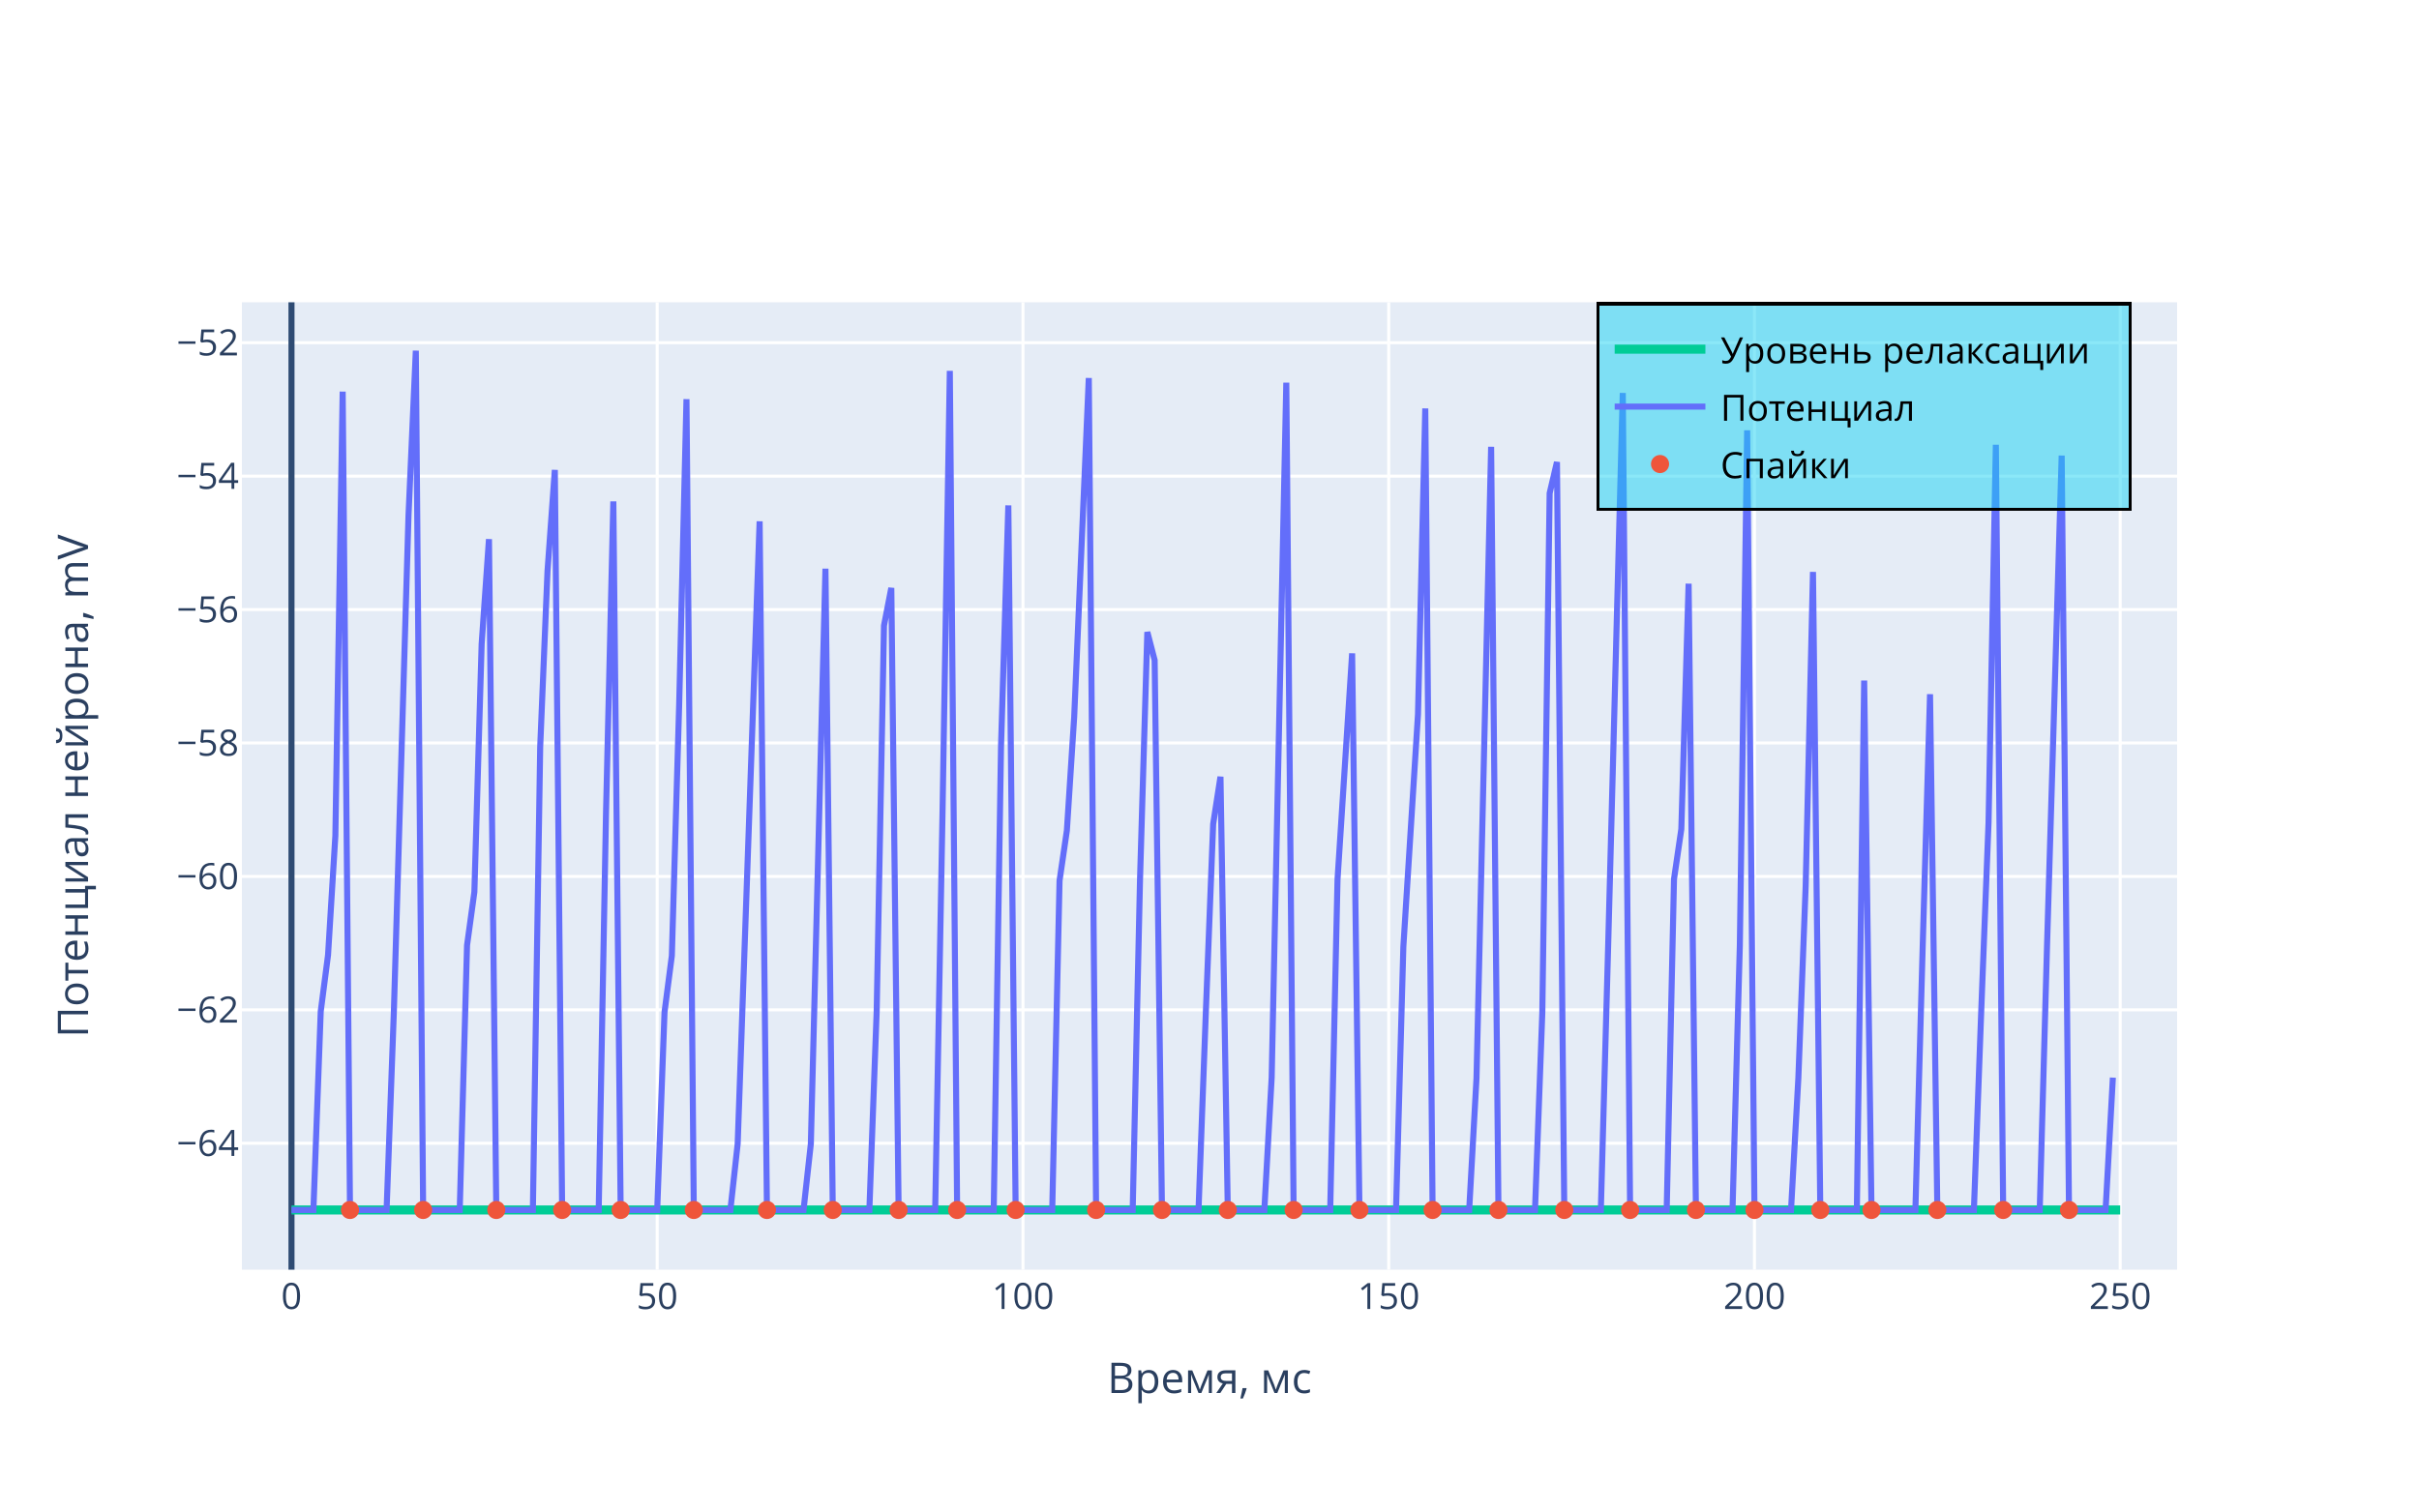
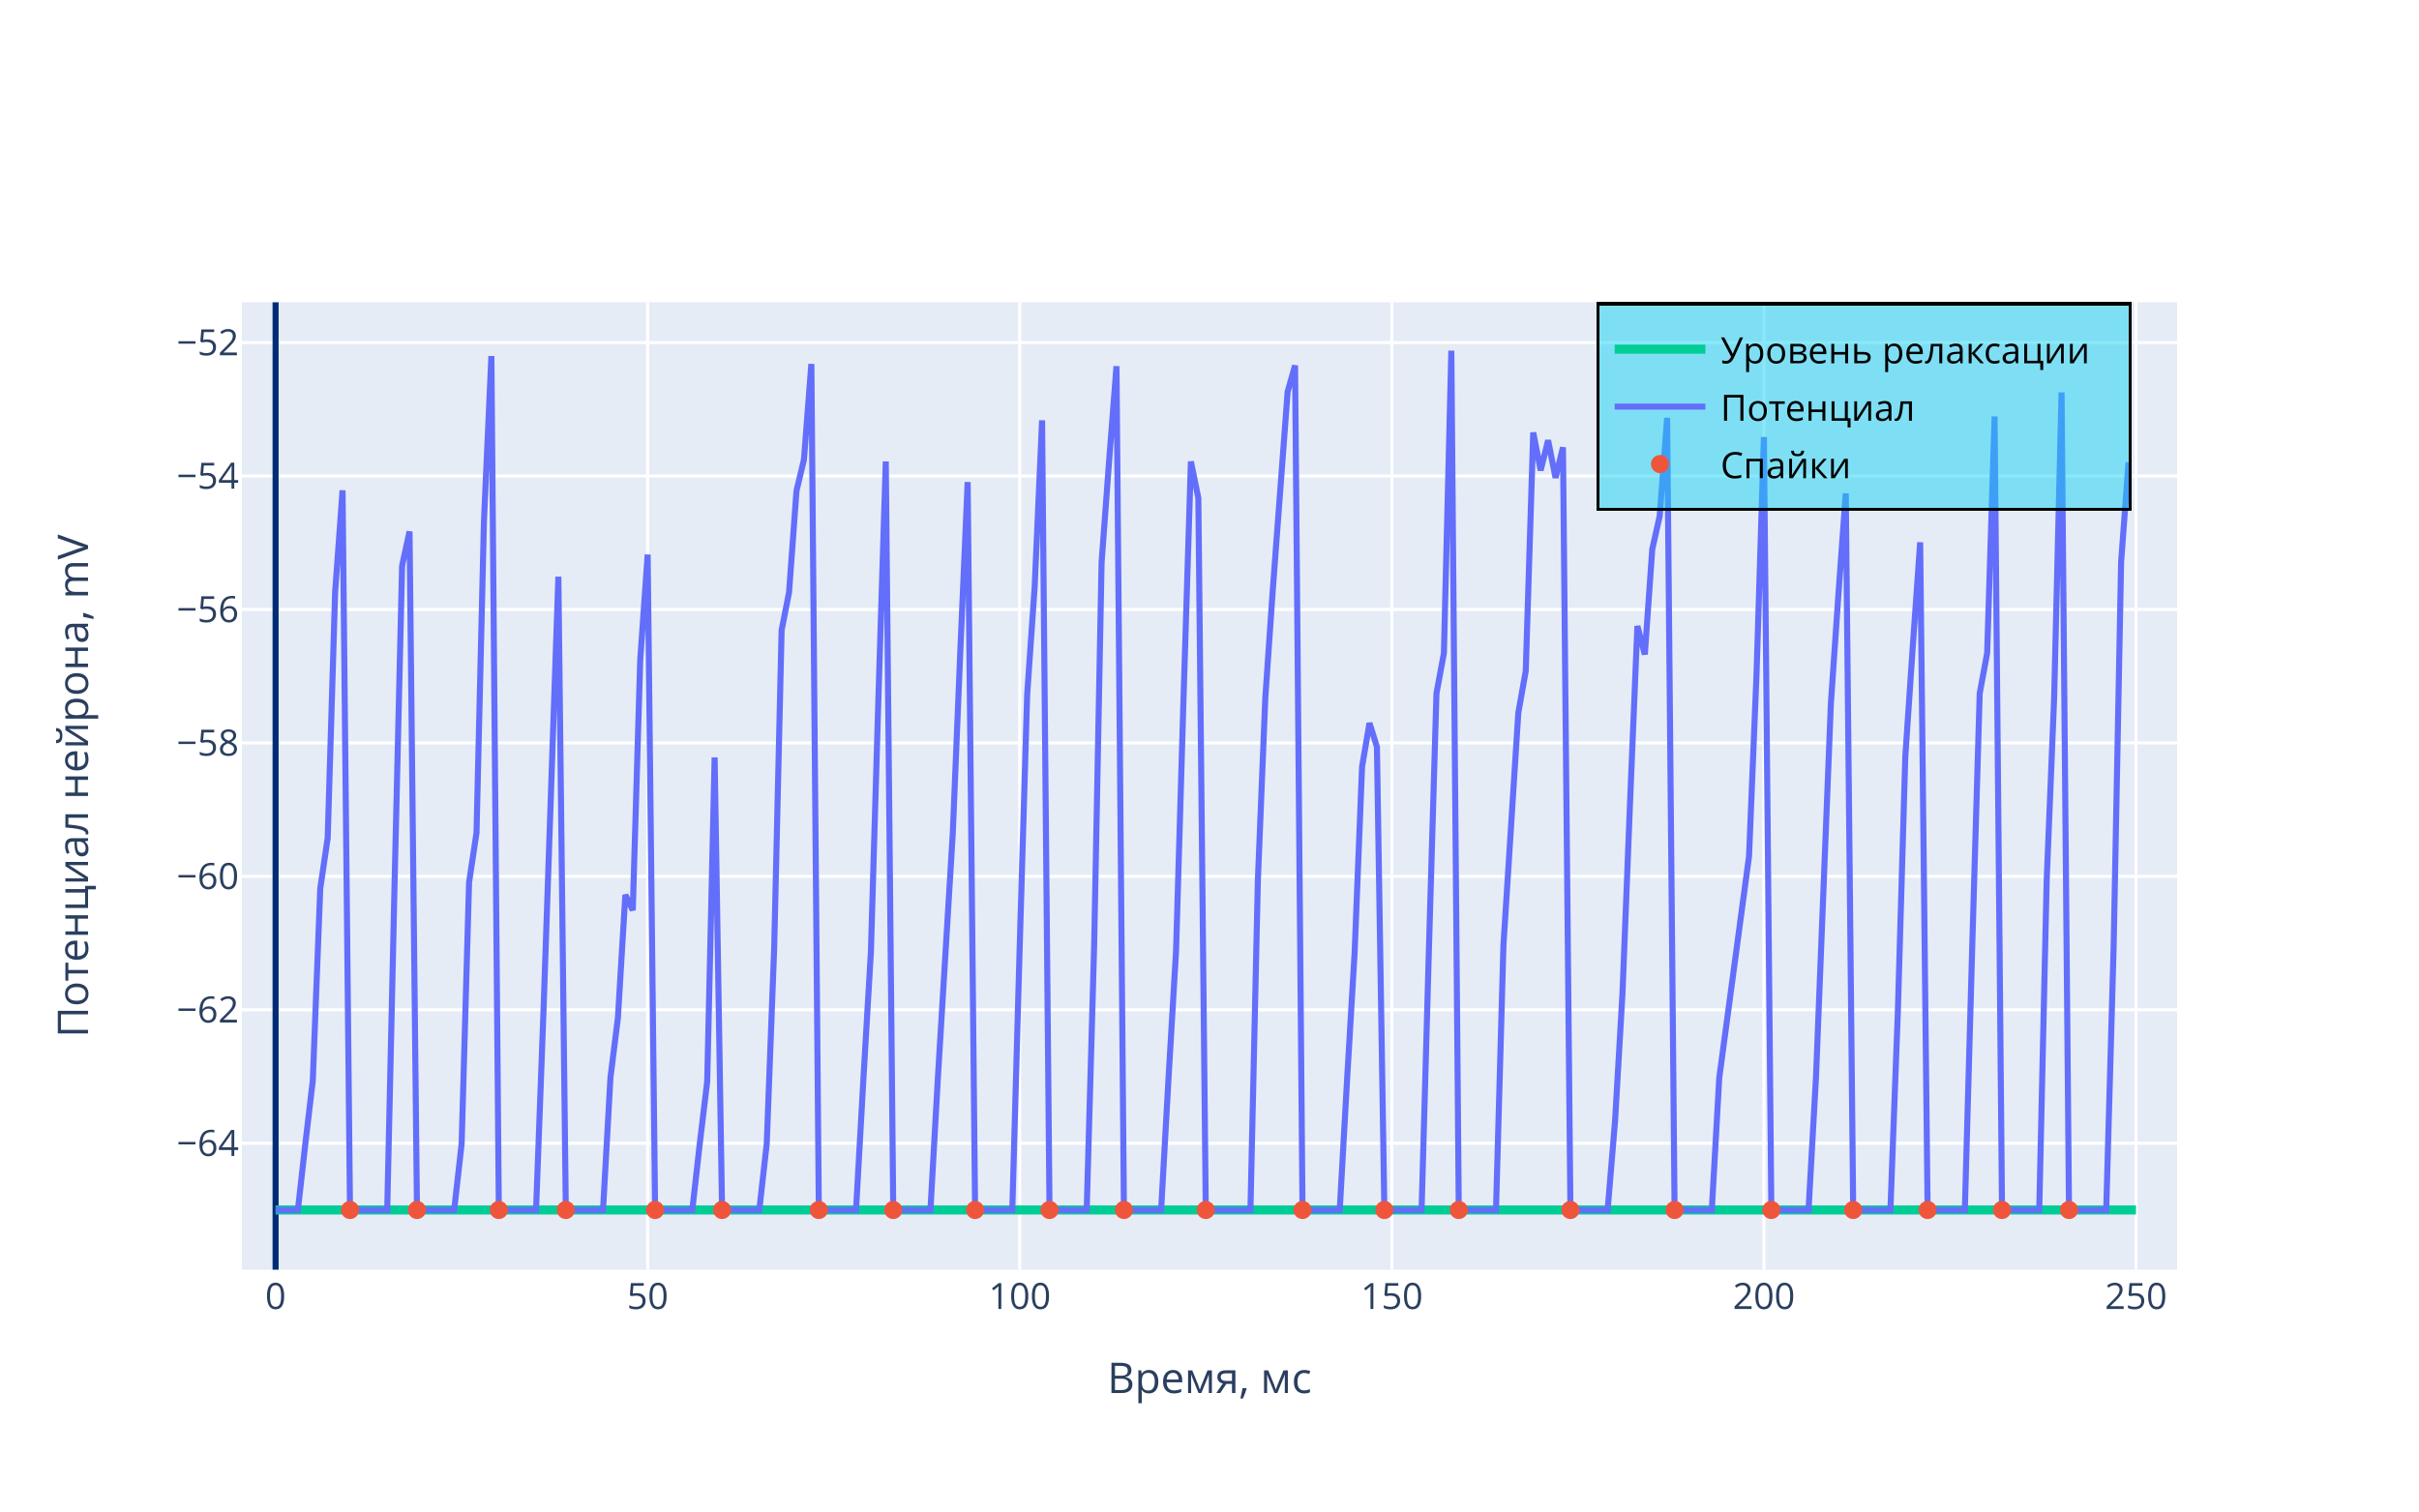
<svg xmlns="http://www.w3.org/2000/svg" class="main-svg" width="800" height="500" style="" viewBox="0 0 800 500">
  <rect x="0" y="0" width="800" height="500" style="fill: rgb(255, 255, 255); fill-opacity: 1;" />
-   <defs id="defs-a1946f">
+   <defs id="defs-df3d58">
    <g class="clips">
-       <clipPath id="clipa1946fxyplot" class="plotclip">
+       <clipPath id="clipdf3d58xyplot" class="plotclip">
        <rect width="640" height="320" />
      </clipPath>
-       <clipPath class="axesclip" id="clipa1946fx">
+       <clipPath class="axesclip" id="clipdf3d58x">
        <rect x="80" y="0" width="640" height="500" />
      </clipPath>
-       <clipPath class="axesclip" id="clipa1946fy">
+       <clipPath class="axesclip" id="clipdf3d58y">
        <rect x="0" y="100" width="800" height="320" />
      </clipPath>
-       <clipPath class="axesclip" id="clipa1946fxy">
+       <clipPath class="axesclip" id="clipdf3d58xy">
        <rect x="80" y="100" width="640" height="320" />
      </clipPath>
    </g>
    <g class="gradients" />
  </defs>
  <g class="bglayer">
    <rect class="bg" x="80" y="100" width="640" height="320" style="fill: rgb(229, 236, 246); fill-opacity: 1; stroke-width: 0;" />
  </g>
  <g class="layer-below">
    <g class="imagelayer" />
    <g class="shapelayer" />
  </g>
  <g class="cartesianlayer">
    <g class="subplot xy">
      <g class="layer-subplot">
        <g class="shapelayer" />
        <g class="imagelayer" />
      </g>
      <g class="gridlayer">
        <g class="x">
-           <path class="xgrid crisp" transform="translate(217.35,0)" d="M0,100v320" style="stroke: rgb(255, 255, 255); stroke-opacity: 1; stroke-width: 1px;" />
-           <path class="xgrid crisp" transform="translate(338.31,0)" d="M0,100v320" style="stroke: rgb(255, 255, 255); stroke-opacity: 1; stroke-width: 1px;" />
-           <path class="xgrid crisp" transform="translate(459.27,0)" d="M0,100v320" style="stroke: rgb(255, 255, 255); stroke-opacity: 1; stroke-width: 1px;" />
-           <path class="xgrid crisp" transform="translate(580.23,0)" d="M0,100v320" style="stroke: rgb(255, 255, 255); stroke-opacity: 1; stroke-width: 1px;" />
-           <path class="xgrid crisp" transform="translate(701.18,0)" d="M0,100v320" style="stroke: rgb(255, 255, 255); stroke-opacity: 1; stroke-width: 1px;" />
+           <path class="xgrid crisp" transform="translate(214.19,0)" d="M0,100v320" style="stroke: rgb(255, 255, 255); stroke-opacity: 1; stroke-width: 1px;" />
+           <path class="xgrid crisp" transform="translate(337.24,0)" d="M0,100v320" style="stroke: rgb(255, 255, 255); stroke-opacity: 1; stroke-width: 1px;" />
+           <path class="xgrid crisp" transform="translate(460.3,0)" d="M0,100v320" style="stroke: rgb(255, 255, 255); stroke-opacity: 1; stroke-width: 1px;" />
+           <path class="xgrid crisp" transform="translate(583.35,0)" d="M0,100v320" style="stroke: rgb(255, 255, 255); stroke-opacity: 1; stroke-width: 1px;" />
+           <path class="xgrid crisp" transform="translate(706.4,0)" d="M0,100v320" style="stroke: rgb(255, 255, 255); stroke-opacity: 1; stroke-width: 1px;" />
        </g>
        <g class="y">
          <path class="ygrid crisp" transform="translate(0,378.18)" d="M80,0h640" style="stroke: rgb(255, 255, 255); stroke-opacity: 1; stroke-width: 1px;" />
-           <path class="ygrid crisp" transform="translate(0,334.05)" d="M80,0h640" style="stroke: rgb(255, 255, 255); stroke-opacity: 1; stroke-width: 1px;" />
-           <path class="ygrid crisp" transform="translate(0,289.91)" d="M80,0h640" style="stroke: rgb(255, 255, 255); stroke-opacity: 1; stroke-width: 1px;" />
-           <path class="ygrid crisp" transform="translate(0,245.77)" d="M80,0h640" style="stroke: rgb(255, 255, 255); stroke-opacity: 1; stroke-width: 1px;" />
-           <path class="ygrid crisp" transform="translate(0,201.64)" d="M80,0h640" style="stroke: rgb(255, 255, 255); stroke-opacity: 1; stroke-width: 1px;" />
-           <path class="ygrid crisp" transform="translate(0,157.5)" d="M80,0h640" style="stroke: rgb(255, 255, 255); stroke-opacity: 1; stroke-width: 1px;" />
-           <path class="ygrid crisp" transform="translate(0,113.36)" d="M80,0h640" style="stroke: rgb(255, 255, 255); stroke-opacity: 1; stroke-width: 1px;" />
+           <path class="ygrid crisp" transform="translate(0,334.03)" d="M80,0h640" style="stroke: rgb(255, 255, 255); stroke-opacity: 1; stroke-width: 1px;" />
+           <path class="ygrid crisp" transform="translate(0,289.89)" d="M80,0h640" style="stroke: rgb(255, 255, 255); stroke-opacity: 1; stroke-width: 1px;" />
+           <path class="ygrid crisp" transform="translate(0,245.75)" d="M80,0h640" style="stroke: rgb(255, 255, 255); stroke-opacity: 1; stroke-width: 1px;" />
+           <path class="ygrid crisp" transform="translate(0,201.6)" d="M80,0h640" style="stroke: rgb(255, 255, 255); stroke-opacity: 1; stroke-width: 1px;" />
+           <path class="ygrid crisp" transform="translate(0,157.46)" d="M80,0h640" style="stroke: rgb(255, 255, 255); stroke-opacity: 1; stroke-width: 1px;" />
+           <path class="ygrid crisp" transform="translate(0,113.32)" d="M80,0h640" style="stroke: rgb(255, 255, 255); stroke-opacity: 1; stroke-width: 1px;" />
        </g>
      </g>
      <g class="zerolinelayer">
-         <path class="xzl zl crisp" transform="translate(96.4,0)" d="M0,100v320" style="stroke: rgb(46, 75, 115); stroke-opacity: 1; stroke-width: 2px;" />
+         <path class="xzl zl crisp" transform="translate(91.14,0)" d="M0,100v320" style="stroke: rgb(0, 44, 117); stroke-opacity: 1; stroke-width: 2px;" />
      </g>
      <path class="xlines-below" />
      <path class="ylines-below" />
      <g class="overlines-below" />
      <g class="xaxislayer-below" />
      <g class="yaxislayer-below" />
      <g class="overaxes-below" />
-       <g class="plot" transform="translate(80, 100)" clip-path="url('#clipa1946fxyplot')">
+       <g class="plot" transform="translate(80, 100)" clip-path="url('#clipdf3d58xyplot')">
        <g class="scatterlayer mlayer">
-           <g class="trace scatter trace1aacc60c-46f0-4ff7-a05c-959d903c5d66" style="stroke-miterlimit: 2; opacity: 1;">
+           <g class="trace scatter trace0b7b9756-6a3b-45e0-a275-cda5da3c0eb3" style="stroke-miterlimit: 2; opacity: 1;">
            <g class="fills" />
            <g class="errorbars" />
            <g class="lines">
-               <path class="js-line" d="M16.4,300.25L621.18,300.25" style="vector-effect: non-scaling-stroke; fill: none; stroke: rgb(0, 204, 150); stroke-opacity: 1; stroke-width: 3px; opacity: 1;" />
+               <path class="js-line" d="M11.14,300.25L626.4,300.25" style="vector-effect: non-scaling-stroke; fill: none; stroke: rgb(0, 204, 150); stroke-opacity: 1; stroke-width: 3px; opacity: 1;" />
            </g>
            <g class="points" />
            <g class="text" />
          </g>
-           <g class="trace scatter trace7c05cce0-8222-4cb8-ab54-c8e8aa248146" style="stroke-miterlimit: 2; opacity: 1;">
+           <g class="trace scatter trace4dea738e-9487-4d4b-bfd1-151cd78e9931" style="stroke-miterlimit: 2; opacity: 1;">
            <g class="fills" />
            <g class="errorbars" />
            <g class="lines">
-               <path class="js-line" d="M16.4,300.25L23.65,300.25L26.07,234.58L28.49,215.9L30.91,176.48L33.33,29.54L35.75,300.25L47.85,300.25L50.26,234.57L55.1,70.47L57.52,16L59.94,300.25L62.36,300.25L72.04,300.25L74.46,212.69L76.88,195.07L79.29,113L81.71,78.35L84.13,300.25L96.23,300.25L98.65,147.13L101.07,88.92L103.49,55.45L105.91,300.25L108.32,300.25L118,300.25L120.42,168.91L122.84,65.86L125.26,300.25L137.35,300.25L139.77,234.83L142.19,216.13L144.61,133.09L147.03,32.04L149.45,300.25L161.55,300.25L163.96,278.36L171.22,72.45L173.64,300.25L185.74,300.25L188.16,278.36L192.99,88.11L195.41,300.25L207.51,300.25L209.93,234.58L212.35,106.94L214.77,94.48L217.19,300.25L219.61,300.25L229.28,300.25L231.7,169.27L234.12,22.68L236.54,300.25L248.64,300.25L251.05,147.01L253.47,67.18L255.89,300.25L267.99,300.25L270.41,191.31L272.83,174.73L275.25,137.18L280.08,25.05L282.5,300.25L294.6,300.25L297.02,191.04L299.44,109.07L301.86,118.39L304.28,300.25L306.69,300.25L316.37,300.25L318.79,234.83L321.21,172.6L323.63,156.94L326.05,300.25L328.47,300.25L338.14,300.25L340.56,256.47L345.4,26.59L347.82,300.25L359.92,300.25L362.34,190.91L367.17,116.13L369.59,300.25L381.69,300.25L384.11,213.2L388.95,136.31L391.36,35.11L393.78,300.25L396.2,300.25L405.88,300.25L408.3,256.72L413.14,47.8L415.56,300.25L427.65,300.25L430.07,234.83L432.49,63.15L434.91,52.83L437.33,300.25L439.75,300.25L449.42,300.25L451.84,212.94L456.68,29.99L459.1,300.25L471.2,300.25L473.62,190.8L476.04,174.25L478.45,93.08L480.87,300.25L483.29,300.25L492.97,300.25L495.39,212.69L497.81,42.34L500.23,300.25L512.32,300.25L514.74,256.72L517.16,193.17L519.58,89.19L522,300.25L524.42,300.25L534.09,300.25L536.51,125.13L538.93,300.25L541.35,300.25L553.45,300.25L555.87,212.94L558.29,129.64L560.71,300.25L572.8,300.25L575.22,234.58L577.64,172.12L580.06,47.13L582.48,300.25L584.9,300.25L594.57,300.25L596.99,212.69L601.83,50.71L604.25,300.25L616.35,300.25L618.76,256.47" style="vector-effect: non-scaling-stroke; fill: none; stroke: rgb(99, 110, 250); stroke-opacity: 1; stroke-width: 2px; opacity: 1;" />
+               <path class="js-line" d="M11.14,300.25L18.52,300.25L20.98,278.36L23.44,257.53L25.91,193.93L28.37,177.23L30.83,95.91L33.29,62.2L35.75,300.25L48.06,300.25L50.52,191.03L52.98,87.14L55.44,75.81L57.9,300.25L60.36,300.25L70.2,300.25L72.67,278.36L75.13,191.85L77.59,175.49L80.05,72.36L82.51,17.79L84.97,300.25L87.43,300.25L97.28,300.25L99.74,234.57L104.66,90.76L107.12,300.25L119.43,300.25L121.89,256.46L124.35,236.71L126.81,196.02L129.27,201.1L131.73,118.36L134.19,83.45L136.65,300.25L148.96,300.25L151.42,278.36L153.88,257.78L156.34,150.55L158.8,300.25L161.26,300.25L171.11,300.25L173.57,278.36L176.03,213.74L178.49,108.49L180.95,95.95L183.41,62.38L185.87,52.09L188.33,20.4L190.8,300.25L193.26,300.25L203.1,300.25L205.56,256.57L208.02,214.92L210.48,131.76L212.94,52.65L215.41,300.25L227.71,300.25L230.17,256.58L235.09,175.78L237.56,116.16L240.02,59.46L242.48,300.25L254.78,300.25L257.24,212.84L259.7,129.79L262.17,94.31L264.63,39.04L267.09,300.25L279.39,300.25L281.85,212.93L284.31,86.08L286.78,52.74L289.24,21.13L291.7,300.25L304,300.25L306.46,256.46L308.93,214.81L311.39,131.66L313.85,52.67L316.31,64.75L318.77,300.25L321.23,300.25L333.54,300.25L336,191.15L338.46,130.79L340.92,95.27L345.84,29.59L348.3,20.89L350.76,300.25L353.22,300.25L363.07,300.25L365.53,256.63L367.99,215.22L370.45,153.69L372.91,139.19L375.37,147.05L377.83,300.25L380.3,300.25L390.14,300.25L392.6,212.68L395.06,129.37L397.52,116.07L399.98,16L402.44,300.25L414.75,300.25L417.21,212.67L422.13,135.81L424.59,121.94L427.06,43.06L429.52,55.6L431.98,45.64L434.44,58.06L436.9,47.98L439.36,300.25L451.67,300.25L454.13,270.75L456.59,228.4L459.05,166.22L461.51,107.08L463.97,116.5L466.43,81.68L468.89,70.7L471.35,38.22L473.81,300.25L486.12,300.25L488.58,256.57L498.43,183.26L500.89,123.54L503.35,44.58L505.81,300.25L518.11,300.25L520.57,256.46L525.5,132.72L527.96,97.1L530.42,63.22L532.88,300.25L545.19,300.25L547.65,234.57L550.11,150.31L552.57,114.1L555.03,79.39L557.49,300.25L569.8,300.25L572.26,212.68L574.72,129.38L577.18,116.07L579.64,37.76L582.1,300.25L594.41,300.25L596.87,191.15L599.33,131.04L601.79,29.82L604.25,300.25L606.71,300.25L616.56,300.25L619.02,212.93L621.48,85.99L623.94,52.91" style="vector-effect: non-scaling-stroke; fill: none; stroke: rgb(99, 110, 250); stroke-opacity: 1; stroke-width: 2px; opacity: 1;" />
            </g>
            <g class="points" />
            <g class="text" />
          </g>
-           <g class="trace scatter trace1734accd-51f2-407d-a3d0-cf6378fe0af5" style="stroke-miterlimit: 2; opacity: 1;">
+           <g class="trace scatter trace2dc5a9ee-b10d-4828-a8f7-bf69f225e887" style="stroke-miterlimit: 2; opacity: 1;">
            <g class="fills" />
            <g class="errorbars" />
            <g class="lines" />
            <g class="points">
              <path class="point" transform="translate(35.75,300.25)" d="M3,0A3,3 0 1,1 0,-3A3,3 0 0,1 3,0Z" style="opacity: 1; stroke-width: 0px; fill: rgb(239, 85, 59); fill-opacity: 1;" />
-               <path class="point" transform="translate(59.94,300.25)" d="M3,0A3,3 0 1,1 0,-3A3,3 0 0,1 3,0Z" style="opacity: 1; stroke-width: 0px; fill: rgb(239, 85, 59); fill-opacity: 1;" />
-               <path class="point" transform="translate(84.13,300.25)" d="M3,0A3,3 0 1,1 0,-3A3,3 0 0,1 3,0Z" style="opacity: 1; stroke-width: 0px; fill: rgb(239, 85, 59); fill-opacity: 1;" />
-               <path class="point" transform="translate(105.91,300.25)" d="M3,0A3,3 0 1,1 0,-3A3,3 0 0,1 3,0Z" style="opacity: 1; stroke-width: 0px; fill: rgb(239, 85, 59); fill-opacity: 1;" />
-               <path class="point" transform="translate(125.26,300.25)" d="M3,0A3,3 0 1,1 0,-3A3,3 0 0,1 3,0Z" style="opacity: 1; stroke-width: 0px; fill: rgb(239, 85, 59); fill-opacity: 1;" />
-               <path class="point" transform="translate(149.45,300.25)" d="M3,0A3,3 0 1,1 0,-3A3,3 0 0,1 3,0Z" style="opacity: 1; stroke-width: 0px; fill: rgb(239, 85, 59); fill-opacity: 1;" />
-               <path class="point" transform="translate(173.64,300.25)" d="M3,0A3,3 0 1,1 0,-3A3,3 0 0,1 3,0Z" style="opacity: 1; stroke-width: 0px; fill: rgb(239, 85, 59); fill-opacity: 1;" />
-               <path class="point" transform="translate(195.41,300.25)" d="M3,0A3,3 0 1,1 0,-3A3,3 0 0,1 3,0Z" style="opacity: 1; stroke-width: 0px; fill: rgb(239, 85, 59); fill-opacity: 1;" />
-               <path class="point" transform="translate(217.19,300.25)" d="M3,0A3,3 0 1,1 0,-3A3,3 0 0,1 3,0Z" style="opacity: 1; stroke-width: 0px; fill: rgb(239, 85, 59); fill-opacity: 1;" />
-               <path class="point" transform="translate(236.54,300.25)" d="M3,0A3,3 0 1,1 0,-3A3,3 0 0,1 3,0Z" style="opacity: 1; stroke-width: 0px; fill: rgb(239, 85, 59); fill-opacity: 1;" />
-               <path class="point" transform="translate(255.89,300.25)" d="M3,0A3,3 0 1,1 0,-3A3,3 0 0,1 3,0Z" style="opacity: 1; stroke-width: 0px; fill: rgb(239, 85, 59); fill-opacity: 1;" />
-               <path class="point" transform="translate(282.5,300.25)" d="M3,0A3,3 0 1,1 0,-3A3,3 0 0,1 3,0Z" style="opacity: 1; stroke-width: 0px; fill: rgb(239, 85, 59); fill-opacity: 1;" />
-               <path class="point" transform="translate(304.28,300.25)" d="M3,0A3,3 0 1,1 0,-3A3,3 0 0,1 3,0Z" style="opacity: 1; stroke-width: 0px; fill: rgb(239, 85, 59); fill-opacity: 1;" />
-               <path class="point" transform="translate(326.05,300.25)" d="M3,0A3,3 0 1,1 0,-3A3,3 0 0,1 3,0Z" style="opacity: 1; stroke-width: 0px; fill: rgb(239, 85, 59); fill-opacity: 1;" />
-               <path class="point" transform="translate(347.82,300.25)" d="M3,0A3,3 0 1,1 0,-3A3,3 0 0,1 3,0Z" style="opacity: 1; stroke-width: 0px; fill: rgb(239, 85, 59); fill-opacity: 1;" />
-               <path class="point" transform="translate(369.59,300.25)" d="M3,0A3,3 0 1,1 0,-3A3,3 0 0,1 3,0Z" style="opacity: 1; stroke-width: 0px; fill: rgb(239, 85, 59); fill-opacity: 1;" />
-               <path class="point" transform="translate(393.78,300.25)" d="M3,0A3,3 0 1,1 0,-3A3,3 0 0,1 3,0Z" style="opacity: 1; stroke-width: 0px; fill: rgb(239, 85, 59); fill-opacity: 1;" />
-               <path class="point" transform="translate(415.56,300.25)" d="M3,0A3,3 0 1,1 0,-3A3,3 0 0,1 3,0Z" style="opacity: 1; stroke-width: 0px; fill: rgb(239, 85, 59); fill-opacity: 1;" />
-               <path class="point" transform="translate(437.33,300.25)" d="M3,0A3,3 0 1,1 0,-3A3,3 0 0,1 3,0Z" style="opacity: 1; stroke-width: 0px; fill: rgb(239, 85, 59); fill-opacity: 1;" />
-               <path class="point" transform="translate(459.1,300.25)" d="M3,0A3,3 0 1,1 0,-3A3,3 0 0,1 3,0Z" style="opacity: 1; stroke-width: 0px; fill: rgb(239, 85, 59); fill-opacity: 1;" />
-               <path class="point" transform="translate(480.87,300.25)" d="M3,0A3,3 0 1,1 0,-3A3,3 0 0,1 3,0Z" style="opacity: 1; stroke-width: 0px; fill: rgb(239, 85, 59); fill-opacity: 1;" />
-               <path class="point" transform="translate(500.23,300.25)" d="M3,0A3,3 0 1,1 0,-3A3,3 0 0,1 3,0Z" style="opacity: 1; stroke-width: 0px; fill: rgb(239, 85, 59); fill-opacity: 1;" />
-               <path class="point" transform="translate(522,300.25)" d="M3,0A3,3 0 1,1 0,-3A3,3 0 0,1 3,0Z" style="opacity: 1; stroke-width: 0px; fill: rgb(239, 85, 59); fill-opacity: 1;" />
-               <path class="point" transform="translate(538.93,300.25)" d="M3,0A3,3 0 1,1 0,-3A3,3 0 0,1 3,0Z" style="opacity: 1; stroke-width: 0px; fill: rgb(239, 85, 59); fill-opacity: 1;" />
-               <path class="point" transform="translate(560.71,300.25)" d="M3,0A3,3 0 1,1 0,-3A3,3 0 0,1 3,0Z" style="opacity: 1; stroke-width: 0px; fill: rgb(239, 85, 59); fill-opacity: 1;" />
-               <path class="point" transform="translate(582.48,300.25)" d="M3,0A3,3 0 1,1 0,-3A3,3 0 0,1 3,0Z" style="opacity: 1; stroke-width: 0px; fill: rgb(239, 85, 59); fill-opacity: 1;" />
+               <path class="point" transform="translate(57.9,300.25)" d="M3,0A3,3 0 1,1 0,-3A3,3 0 0,1 3,0Z" style="opacity: 1; stroke-width: 0px; fill: rgb(239, 85, 59); fill-opacity: 1;" />
+               <path class="point" transform="translate(84.97,300.25)" d="M3,0A3,3 0 1,1 0,-3A3,3 0 0,1 3,0Z" style="opacity: 1; stroke-width: 0px; fill: rgb(239, 85, 59); fill-opacity: 1;" />
+               <path class="point" transform="translate(107.12,300.25)" d="M3,0A3,3 0 1,1 0,-3A3,3 0 0,1 3,0Z" style="opacity: 1; stroke-width: 0px; fill: rgb(239, 85, 59); fill-opacity: 1;" />
+               <path class="point" transform="translate(136.65,300.25)" d="M3,0A3,3 0 1,1 0,-3A3,3 0 0,1 3,0Z" style="opacity: 1; stroke-width: 0px; fill: rgb(239, 85, 59); fill-opacity: 1;" />
+               <path class="point" transform="translate(158.8,300.25)" d="M3,0A3,3 0 1,1 0,-3A3,3 0 0,1 3,0Z" style="opacity: 1; stroke-width: 0px; fill: rgb(239, 85, 59); fill-opacity: 1;" />
+               <path class="point" transform="translate(190.8,300.25)" d="M3,0A3,3 0 1,1 0,-3A3,3 0 0,1 3,0Z" style="opacity: 1; stroke-width: 0px; fill: rgb(239, 85, 59); fill-opacity: 1;" />
+               <path class="point" transform="translate(215.41,300.25)" d="M3,0A3,3 0 1,1 0,-3A3,3 0 0,1 3,0Z" style="opacity: 1; stroke-width: 0px; fill: rgb(239, 85, 59); fill-opacity: 1;" />
+               <path class="point" transform="translate(242.48,300.25)" d="M3,0A3,3 0 1,1 0,-3A3,3 0 0,1 3,0Z" style="opacity: 1; stroke-width: 0px; fill: rgb(239, 85, 59); fill-opacity: 1;" />
+               <path class="point" transform="translate(267.09,300.25)" d="M3,0A3,3 0 1,1 0,-3A3,3 0 0,1 3,0Z" style="opacity: 1; stroke-width: 0px; fill: rgb(239, 85, 59); fill-opacity: 1;" />
+               <path class="point" transform="translate(291.7,300.25)" d="M3,0A3,3 0 1,1 0,-3A3,3 0 0,1 3,0Z" style="opacity: 1; stroke-width: 0px; fill: rgb(239, 85, 59); fill-opacity: 1;" />
+               <path class="point" transform="translate(318.77,300.25)" d="M3,0A3,3 0 1,1 0,-3A3,3 0 0,1 3,0Z" style="opacity: 1; stroke-width: 0px; fill: rgb(239, 85, 59); fill-opacity: 1;" />
+               <path class="point" transform="translate(350.76,300.25)" d="M3,0A3,3 0 1,1 0,-3A3,3 0 0,1 3,0Z" style="opacity: 1; stroke-width: 0px; fill: rgb(239, 85, 59); fill-opacity: 1;" />
+               <path class="point" transform="translate(377.83,300.25)" d="M3,0A3,3 0 1,1 0,-3A3,3 0 0,1 3,0Z" style="opacity: 1; stroke-width: 0px; fill: rgb(239, 85, 59); fill-opacity: 1;" />
+               <path class="point" transform="translate(402.44,300.25)" d="M3,0A3,3 0 1,1 0,-3A3,3 0 0,1 3,0Z" style="opacity: 1; stroke-width: 0px; fill: rgb(239, 85, 59); fill-opacity: 1;" />
+               <path class="point" transform="translate(439.36,300.25)" d="M3,0A3,3 0 1,1 0,-3A3,3 0 0,1 3,0Z" style="opacity: 1; stroke-width: 0px; fill: rgb(239, 85, 59); fill-opacity: 1;" />
+               <path class="point" transform="translate(473.81,300.25)" d="M3,0A3,3 0 1,1 0,-3A3,3 0 0,1 3,0Z" style="opacity: 1; stroke-width: 0px; fill: rgb(239, 85, 59); fill-opacity: 1;" />
+               <path class="point" transform="translate(505.81,300.25)" d="M3,0A3,3 0 1,1 0,-3A3,3 0 0,1 3,0Z" style="opacity: 1; stroke-width: 0px; fill: rgb(239, 85, 59); fill-opacity: 1;" />
+               <path class="point" transform="translate(532.88,300.25)" d="M3,0A3,3 0 1,1 0,-3A3,3 0 0,1 3,0Z" style="opacity: 1; stroke-width: 0px; fill: rgb(239, 85, 59); fill-opacity: 1;" />
+               <path class="point" transform="translate(557.49,300.25)" d="M3,0A3,3 0 1,1 0,-3A3,3 0 0,1 3,0Z" style="opacity: 1; stroke-width: 0px; fill: rgb(239, 85, 59); fill-opacity: 1;" />
+               <path class="point" transform="translate(582.1,300.25)" d="M3,0A3,3 0 1,1 0,-3A3,3 0 0,1 3,0Z" style="opacity: 1; stroke-width: 0px; fill: rgb(239, 85, 59); fill-opacity: 1;" />
              <path class="point" transform="translate(604.25,300.25)" d="M3,0A3,3 0 1,1 0,-3A3,3 0 0,1 3,0Z" style="opacity: 1; stroke-width: 0px; fill: rgb(239, 85, 59); fill-opacity: 1;" />
            </g>
            <g class="text" />
          </g>
        </g>
      </g>
      <g class="overplot" />
      <path class="xlines-above crisp" d="M0,0" style="fill: none;" />
      <path class="ylines-above crisp" d="M0,0" style="fill: none;" />
      <g class="overlines-above" />
      <g class="xaxislayer-above">
        <g class="xtick">
-           <text text-anchor="middle" x="0" y="433" transform="translate(96.4,0)" style="font-family: 'Open Sans', verdana, arial, sans-serif; font-size: 12px; fill: rgb(42, 63, 95); fill-opacity: 1; white-space: pre;">0</text>
-         </g>
-         <g class="xtick">
-           <text text-anchor="middle" x="0" y="433" transform="translate(217.35,0)" style="font-family: 'Open Sans', verdana, arial, sans-serif; font-size: 12px; fill: rgb(42, 63, 95); fill-opacity: 1; white-space: pre;">50</text>
-         </g>
-         <g class="xtick">
-           <text text-anchor="middle" x="0" y="433" transform="translate(338.31,0)" style="font-family: 'Open Sans', verdana, arial, sans-serif; font-size: 12px; fill: rgb(42, 63, 95); fill-opacity: 1; white-space: pre;">100</text>
-         </g>
-         <g class="xtick">
-           <text text-anchor="middle" x="0" y="433" transform="translate(459.27,0)" style="font-family: 'Open Sans', verdana, arial, sans-serif; font-size: 12px; fill: rgb(42, 63, 95); fill-opacity: 1; white-space: pre;">150</text>
-         </g>
-         <g class="xtick">
-           <text text-anchor="middle" x="0" y="433" transform="translate(580.23,0)" style="font-family: 'Open Sans', verdana, arial, sans-serif; font-size: 12px; fill: rgb(42, 63, 95); fill-opacity: 1; white-space: pre;">200</text>
-         </g>
-         <g class="xtick">
-           <text text-anchor="middle" x="0" y="433" transform="translate(701.18,0)" style="font-family: 'Open Sans', verdana, arial, sans-serif; font-size: 12px; fill: rgb(42, 63, 95); fill-opacity: 1; white-space: pre;">250</text>
+           <text text-anchor="middle" x="0" y="433" transform="translate(91.14,0)" style="font-family: 'Open Sans', verdana, arial, sans-serif; font-size: 12px; fill: rgb(42, 63, 95); fill-opacity: 1; white-space: pre;">0</text>
+         </g>
+         <g class="xtick">
+           <text text-anchor="middle" x="0" y="433" transform="translate(214.19,0)" style="font-family: 'Open Sans', verdana, arial, sans-serif; font-size: 12px; fill: rgb(42, 63, 95); fill-opacity: 1; white-space: pre;">50</text>
+         </g>
+         <g class="xtick">
+           <text text-anchor="middle" x="0" y="433" transform="translate(337.24,0)" style="font-family: 'Open Sans', verdana, arial, sans-serif; font-size: 12px; fill: rgb(42, 63, 95); fill-opacity: 1; white-space: pre;">100</text>
+         </g>
+         <g class="xtick">
+           <text text-anchor="middle" x="0" y="433" transform="translate(460.3,0)" style="font-family: 'Open Sans', verdana, arial, sans-serif; font-size: 12px; fill: rgb(42, 63, 95); fill-opacity: 1; white-space: pre;">150</text>
+         </g>
+         <g class="xtick">
+           <text text-anchor="middle" x="0" y="433" transform="translate(583.35,0)" style="font-family: 'Open Sans', verdana, arial, sans-serif; font-size: 12px; fill: rgb(42, 63, 95); fill-opacity: 1; white-space: pre;">200</text>
+         </g>
+         <g class="xtick">
+           <text text-anchor="middle" x="0" y="433" transform="translate(706.4,0)" style="font-family: 'Open Sans', verdana, arial, sans-serif; font-size: 12px; fill: rgb(42, 63, 95); fill-opacity: 1; white-space: pre;">250</text>
        </g>
      </g>
      <g class="yaxislayer-above">
        <g class="ytick">
          <text text-anchor="end" x="79" y="4.2" transform="translate(0,378.18)" style="font-family: 'Open Sans', verdana, arial, sans-serif; font-size: 12px; fill: rgb(42, 63, 95); fill-opacity: 1; white-space: pre;">−64</text>
        </g>
        <g class="ytick">
-           <text text-anchor="end" x="79" y="4.2" transform="translate(0,334.05)" style="font-family: 'Open Sans', verdana, arial, sans-serif; font-size: 12px; fill: rgb(42, 63, 95); fill-opacity: 1; white-space: pre;">−62</text>
-         </g>
-         <g class="ytick">
-           <text text-anchor="end" x="79" y="4.2" transform="translate(0,289.91)" style="font-family: 'Open Sans', verdana, arial, sans-serif; font-size: 12px; fill: rgb(42, 63, 95); fill-opacity: 1; white-space: pre;">−60</text>
-         </g>
-         <g class="ytick">
-           <text text-anchor="end" x="79" y="4.2" transform="translate(0,245.77)" style="font-family: 'Open Sans', verdana, arial, sans-serif; font-size: 12px; fill: rgb(42, 63, 95); fill-opacity: 1; white-space: pre;">−58</text>
-         </g>
-         <g class="ytick">
-           <text text-anchor="end" x="79" y="4.2" transform="translate(0,201.64)" style="font-family: 'Open Sans', verdana, arial, sans-serif; font-size: 12px; fill: rgb(42, 63, 95); fill-opacity: 1; white-space: pre;">−56</text>
-         </g>
-         <g class="ytick">
-           <text text-anchor="end" x="79" y="4.2" transform="translate(0,157.5)" style="font-family: 'Open Sans', verdana, arial, sans-serif; font-size: 12px; fill: rgb(42, 63, 95); fill-opacity: 1; white-space: pre;">−54</text>
-         </g>
-         <g class="ytick">
-           <text text-anchor="end" x="79" y="4.2" transform="translate(0,113.36)" style="font-family: 'Open Sans', verdana, arial, sans-serif; font-size: 12px; fill: rgb(42, 63, 95); fill-opacity: 1; white-space: pre;">−52</text>
+           <text text-anchor="end" x="79" y="4.2" transform="translate(0,334.03)" style="font-family: 'Open Sans', verdana, arial, sans-serif; font-size: 12px; fill: rgb(42, 63, 95); fill-opacity: 1; white-space: pre;">−62</text>
+         </g>
+         <g class="ytick">
+           <text text-anchor="end" x="79" y="4.2" transform="translate(0,289.89)" style="font-family: 'Open Sans', verdana, arial, sans-serif; font-size: 12px; fill: rgb(42, 63, 95); fill-opacity: 1; white-space: pre;">−60</text>
+         </g>
+         <g class="ytick">
+           <text text-anchor="end" x="79" y="4.2" transform="translate(0,245.75)" style="font-family: 'Open Sans', verdana, arial, sans-serif; font-size: 12px; fill: rgb(42, 63, 95); fill-opacity: 1; white-space: pre;">−58</text>
+         </g>
+         <g class="ytick">
+           <text text-anchor="end" x="79" y="4.2" transform="translate(0,201.6)" style="font-family: 'Open Sans', verdana, arial, sans-serif; font-size: 12px; fill: rgb(42, 63, 95); fill-opacity: 1; white-space: pre;">−56</text>
+         </g>
+         <g class="ytick">
+           <text text-anchor="end" x="79" y="4.2" transform="translate(0,157.46)" style="font-family: 'Open Sans', verdana, arial, sans-serif; font-size: 12px; fill: rgb(42, 63, 95); fill-opacity: 1; white-space: pre;">−54</text>
+         </g>
+         <g class="ytick">
+           <text text-anchor="end" x="79" y="4.2" transform="translate(0,113.32)" style="font-family: 'Open Sans', verdana, arial, sans-serif; font-size: 12px; fill: rgb(42, 63, 95); fill-opacity: 1; white-space: pre;">−52</text>
        </g>
      </g>
      <g class="overaxes-above" />
    </g>
  </g>
  <g class="polarlayer" />
  <g class="ternarylayer" />
  <g class="geolayer" />
  <g class="funnelarealayer" />
  <g class="pielayer" />
  <g class="treemaplayer" />
  <g class="sunburstlayer" />
  <g class="glimages" />
-   <defs id="topdefs-a1946f">
+   <defs id="topdefs-df3d58">
    <g class="clips" />
-     <clipPath id="legenda1946f">
+     <clipPath id="legenddf3d58">
      <rect width="175" height="67" x="1" y="1" />
    </clipPath>
  </defs>
  <g class="layer-above">
    <g class="imagelayer" />
    <g class="shapelayer" />
  </g>
  <g class="infolayer">
    <g class="legend" pointer-events="all" transform="translate(528, 100)">
      <rect class="bg" shape-rendering="crispEdges" width="176" height="68" x="0.5" y="0.5" style="stroke: rgb(0, 0, 0); stroke-opacity: 1; fill: rgb(25, 211, 243); fill-opacity: 0.5; stroke-width: 1px;" />
-       <g class="scrollbox" transform="translate(0, 0)" clip-path="url('#legenda1946f')">
+       <g class="scrollbox" transform="translate(0, 0)" clip-path="url('#legenddf3d58')">
        <g class="groups">
          <g class="traces" transform="translate(1, 15.5)" style="opacity: 1;">
            <text class="legendtext user-select-none" text-anchor="start" x="40" y="4.68" style="font-family: 'Open Sans', verdana, arial, sans-serif; font-size: 12px; fill: rgb(0, 0, 0); fill-opacity: 1; white-space: pre;">Уровень релаксации</text>
            <g class="layers" style="opacity: 1;">
              <g class="legendfill" />
              <g class="legendlines">
                <path class="js-line" d="M5,0h30" style="fill: none; stroke: rgb(0, 204, 150); stroke-opacity: 1; stroke-width: 3px;" />
              </g>
              <g class="legendsymbols">
                <g class="legendpoints" />
              </g>
            </g>
            <rect class="legendtoggle" pointer-events="all" x="0" y="-9.5" width="169.25" height="19" style="cursor: pointer; fill: rgb(0, 0, 0); fill-opacity: 0;" />
          </g>
          <g class="traces" transform="translate(1, 34.5)" style="opacity: 1;">
            <text class="legendtext user-select-none" text-anchor="start" x="40" y="4.68" style="font-family: 'Open Sans', verdana, arial, sans-serif; font-size: 12px; fill: rgb(0, 0, 0); fill-opacity: 1; white-space: pre;">Потенциал</text>
            <g class="layers" style="opacity: 1;">
              <g class="legendfill" />
              <g class="legendlines">
                <path class="js-line" d="M5,0h30" style="fill: none; stroke: rgb(99, 110, 250); stroke-opacity: 1; stroke-width: 2px;" />
              </g>
              <g class="legendsymbols">
                <g class="legendpoints" />
              </g>
            </g>
            <rect class="legendtoggle" pointer-events="all" x="0" y="-9.5" width="169.25" height="19" style="cursor: pointer; fill: rgb(0, 0, 0); fill-opacity: 0;" />
          </g>
          <g class="traces" transform="translate(1, 53.5)" style="opacity: 1;">
            <text class="legendtext user-select-none" text-anchor="start" x="40" y="4.68" style="font-family: 'Open Sans', verdana, arial, sans-serif; font-size: 12px; fill: rgb(0, 0, 0); fill-opacity: 1; white-space: pre;">Спайки</text>
            <g class="layers" style="opacity: 1;">
              <g class="legendfill" />
              <g class="legendlines" />
              <g class="legendsymbols">
                <g class="legendpoints">
                  <path class="scatterpts" transform="translate(20,0)" d="M3,0A3,3 0 1,1 0,-3A3,3 0 0,1 3,0Z" style="opacity: 1; stroke-width: 0px; fill: rgb(239, 85, 59); fill-opacity: 1;" />
                </g>
              </g>
            </g>
            <rect class="legendtoggle" pointer-events="all" x="0" y="-9.5" width="169.25" height="19" style="cursor: pointer; fill: rgb(0, 0, 0); fill-opacity: 0;" />
          </g>
        </g>
      </g>
      <rect class="scrollbar" rx="20" ry="3" width="0" height="0" x="0" y="0" style="fill: rgb(128, 139, 164); fill-opacity: 1;" />
    </g>
    <g class="g-gtitle" />
    <g class="g-xtitle">
      <text class="xtitle" x="400" y="460.8" text-anchor="middle" style="font-family: 'Open Sans', verdana, arial, sans-serif; font-size: 14px; fill: rgb(42, 63, 95); opacity: 1; font-weight: normal; white-space: pre;">Время, мс</text>
    </g>
    <g class="g-ytitle">
      <text class="ytitle" transform="rotate(-90,29.12188,260)" x="29.122" y="260" text-anchor="middle" style="font-family: 'Open Sans', verdana, arial, sans-serif; font-size: 14px; fill: rgb(42, 63, 95); opacity: 1; font-weight: normal; white-space: pre;">Потенциал нейрона, mV</text>
    </g>
  </g>
</svg>
